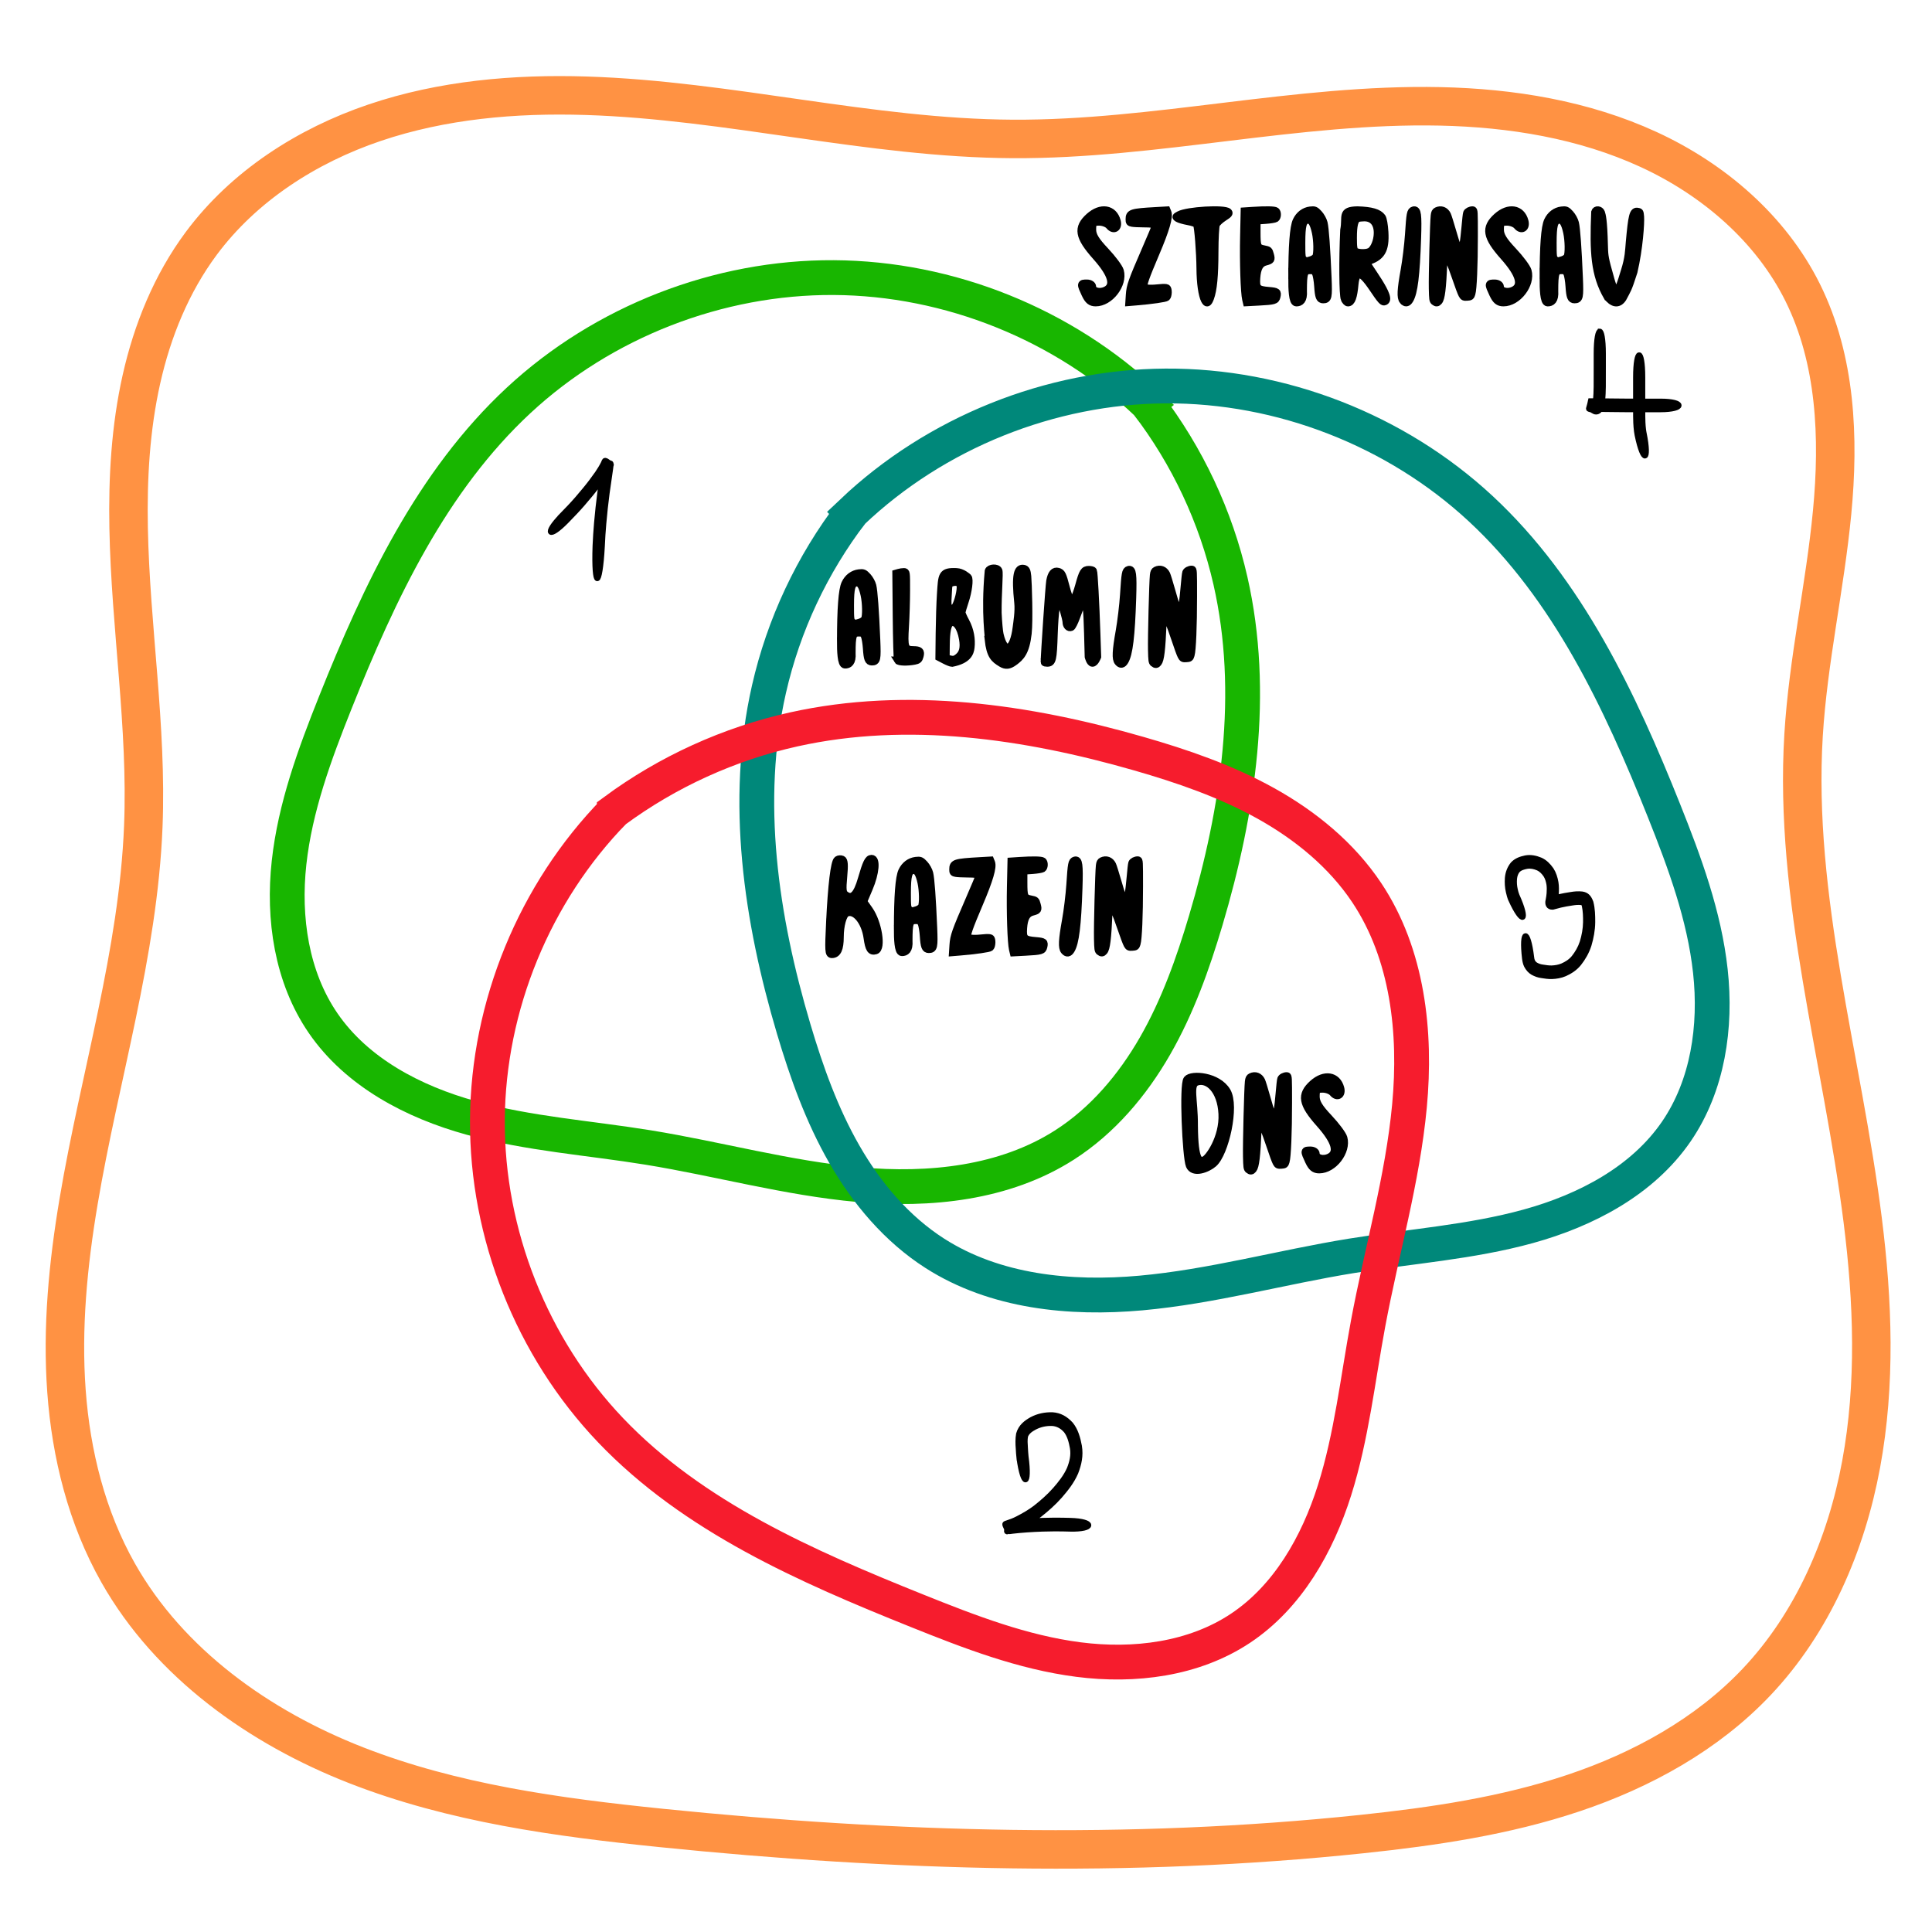
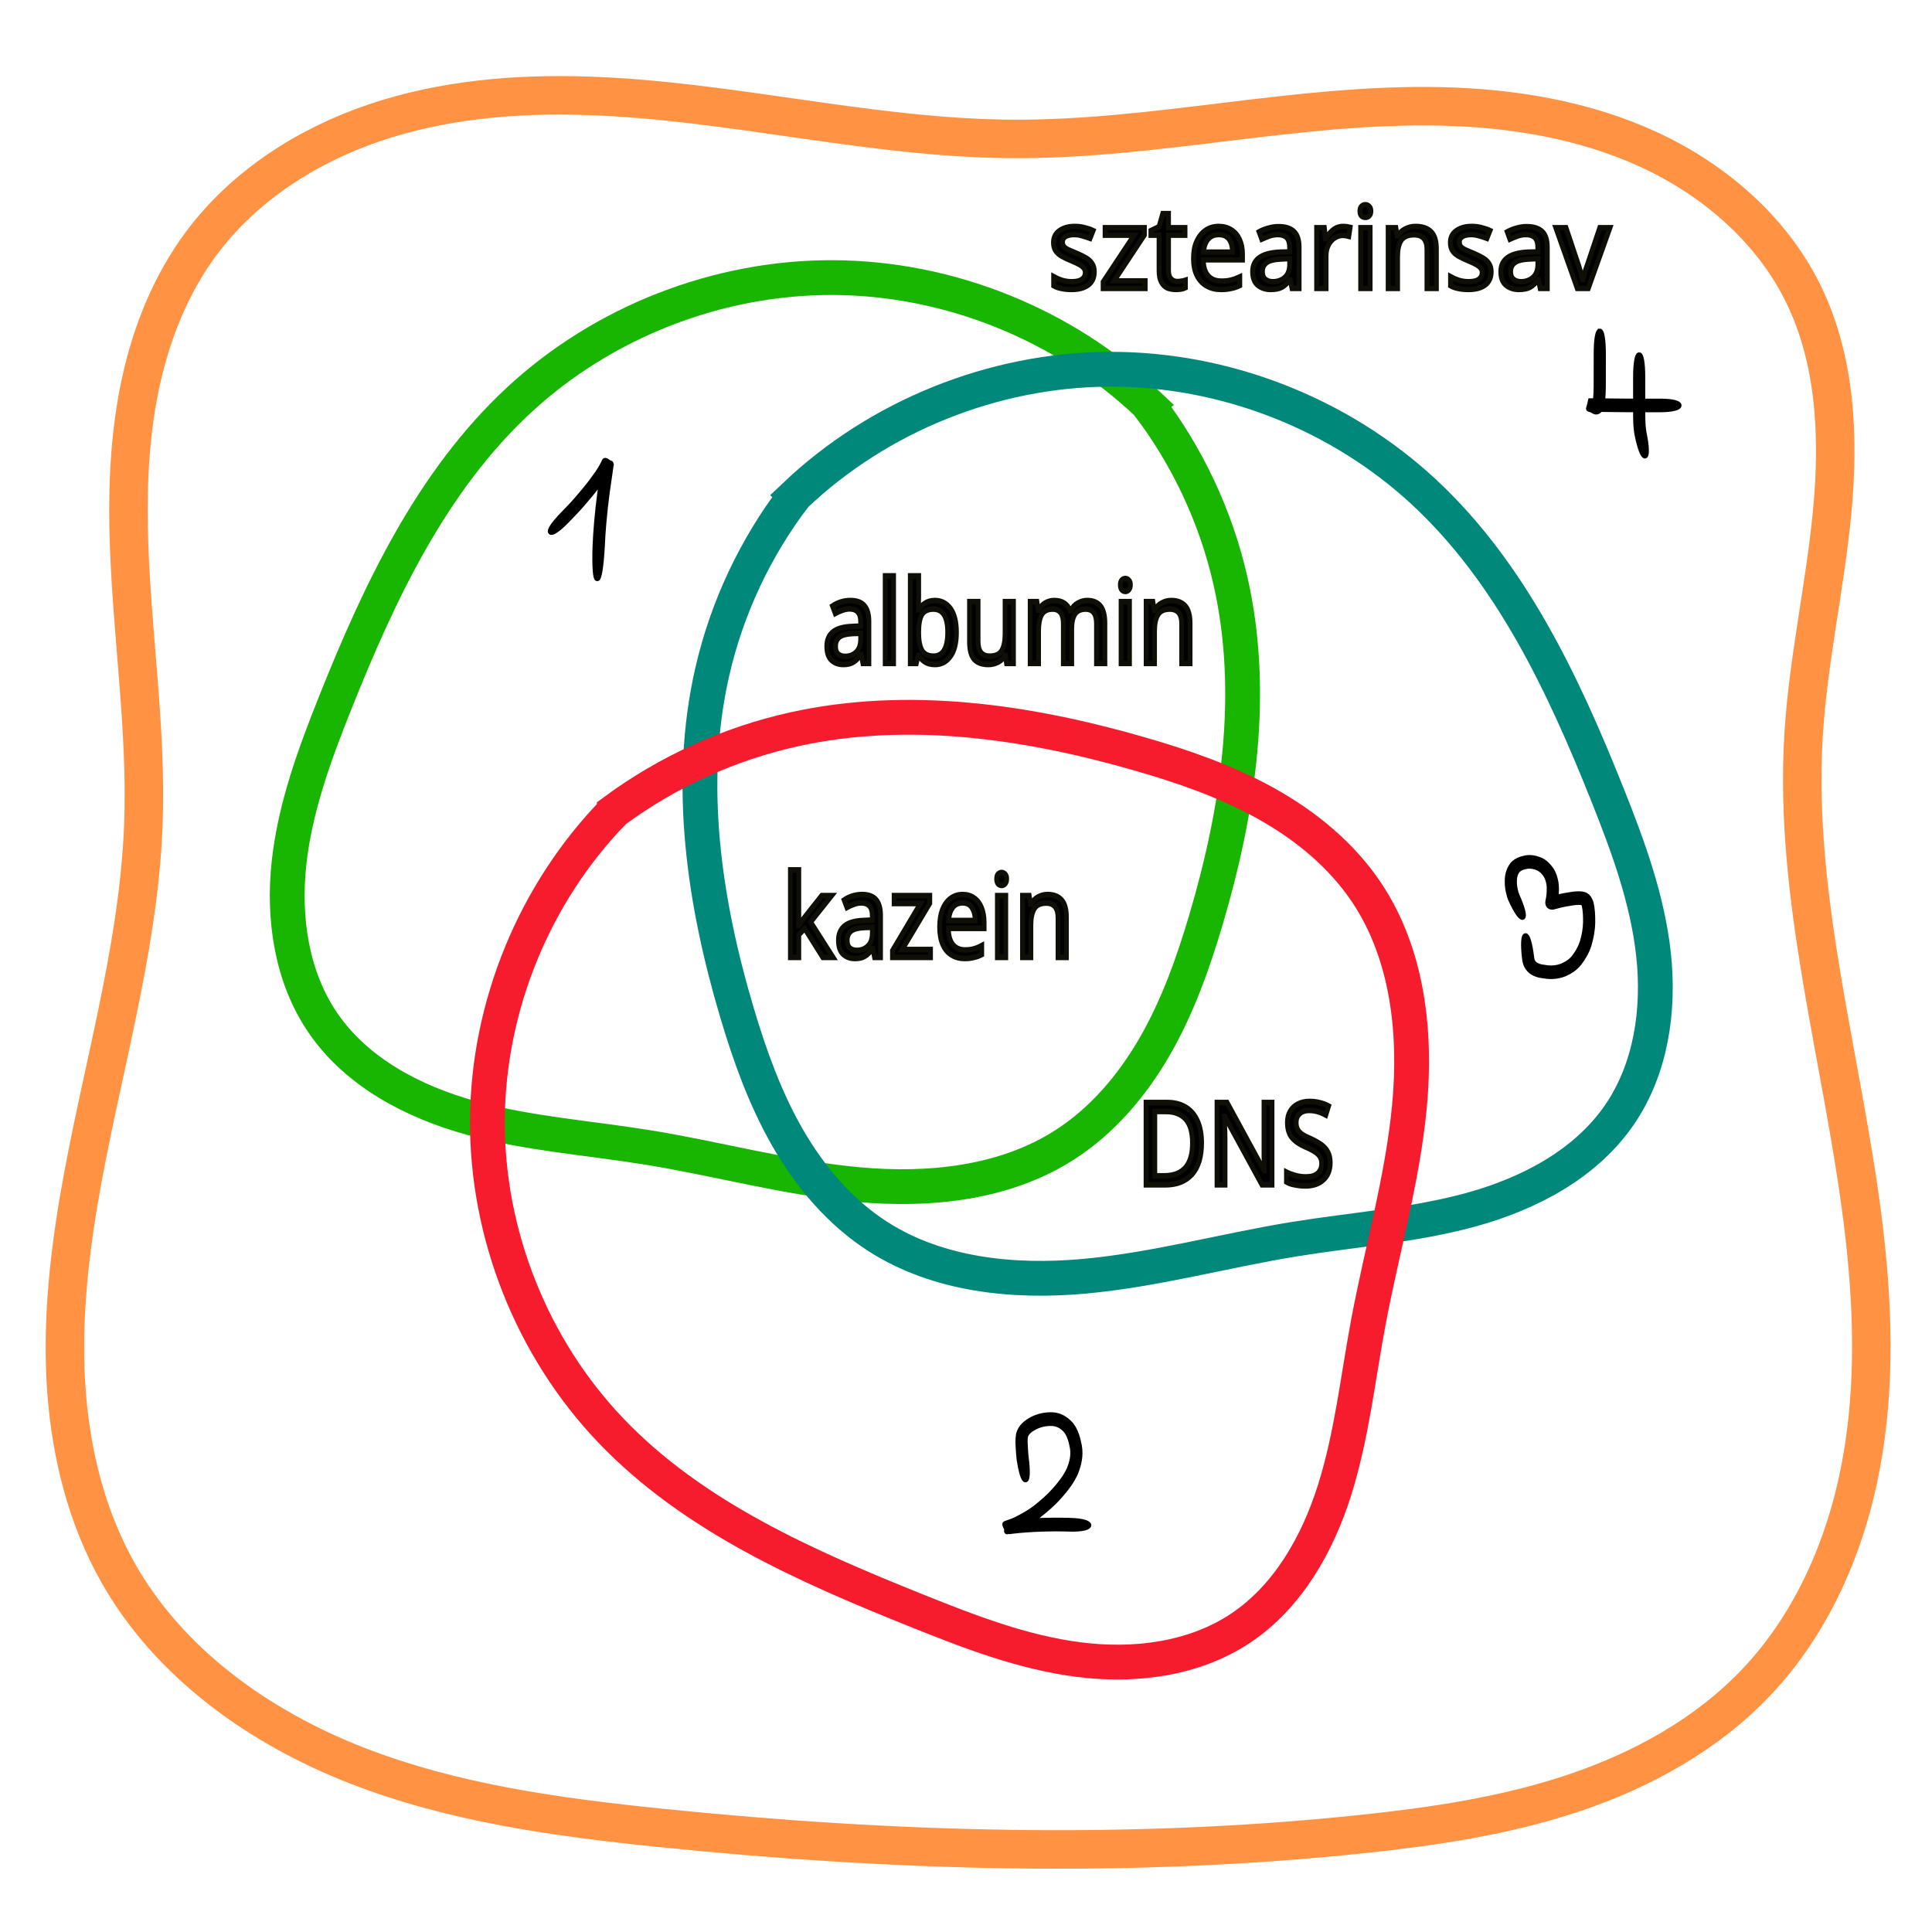
<svg xmlns="http://www.w3.org/2000/svg" width="150.588mm" height="150.588mm" viewBox="0 0 150.588 150.588" version="1.1" id="svg33920">
  <defs id="defs33914">
    </defs>
  <g id="layer1" transform="translate(83.60948,-46.32505)">
    <path style="fill:none;stroke:#18b600;stroke-width:2.712;stroke-linecap:butt;stroke-linejoin:miter;stroke-miterlimit:4;stroke-dasharray:none;stroke-opacity:1" d="M 5.827,77.8 C -0.695,71.606 -9.622,68.013 -18.617,67.962 c -8.994,-0.052 -17.962,3.439 -24.555,9.557 -6.789,6.301 -10.861,14.951 -14.297,23.553 -1.614,4.041 -3.137,8.175 -3.611,12.5 -0.474,4.325 0.192,8.912 2.654,12.5 2.638,3.845 7.043,6.148 11.538,7.388 4.495,1.239 9.184,1.557 13.786,2.304 5.482,0.89 10.87,2.394 16.401,2.895 5.531,0.501 11.385,-0.096 16.063,-3.089 2.968,-1.899 5.308,-4.671 7.061,-7.727 1.753,-3.056 2.947,-6.4 3.95,-9.777 2.547,-8.576 3.908,-17.75 1.923,-26.473 -1.135,-4.99 -3.358,-9.729 -6.47,-13.792 z" id="path14985" />
-     <path style="fill:none;stroke:#00887a;stroke-width:2.712;stroke-linecap:butt;stroke-linejoin:miter;stroke-miterlimit:4;stroke-dasharray:none;stroke-opacity:1" d="m -17.203,86.248 c 6.522,-6.194 15.449,-9.787 24.444,-9.838 8.994,-0.052 17.962,3.439 24.555,9.557 6.789,6.301 10.861,14.951 14.297,23.553 1.614,4.041 3.137,8.175 3.611,12.5 0.474,4.325 -0.192,8.912 -2.654,12.5 -2.638,3.845 -7.043,6.148 -11.538,7.388 -4.495,1.239 -9.184,1.557 -13.786,2.304 -5.482,0.89 -10.87,2.394 -16.401,2.895 -5.531,0.501 -11.385,-0.096 -16.063,-3.089 -2.968,-1.899 -5.308,-4.671 -7.061,-7.727 -1.753,-3.056 -2.947,-6.4 -3.95,-9.777 -2.547,-8.576 -3.908,-17.75 -1.923,-26.473 1.135,-4.99 3.358,-9.729 6.47,-13.792 z" id="path14985-9" />
+     <path style="fill:none;stroke:#00887a;stroke-width:2.712;stroke-linecap:butt;stroke-linejoin:miter;stroke-miterlimit:4;stroke-dasharray:none;stroke-opacity:1" d="m -21.634,84.944 c 6.522,-6.194 15.449,-9.787 24.444,-9.838 8.994,-0.052 17.962,3.439 24.555,9.557 6.789,6.301 10.861,14.951 14.297,23.553 1.614,4.041 3.137,8.175 3.611,12.5 0.474,4.325 -0.192,8.912 -2.654,12.5 -2.638,3.845 -7.043,6.148 -11.538,7.388 -4.495,1.239 -9.184,1.557 -13.786,2.304 -5.482,0.89 -10.87,2.394 -16.401,2.895 -5.531,0.501 -11.385,-0.096 -16.063,-3.089 -2.968,-1.899 -5.308,-4.671 -7.061,-7.727 -1.753,-3.056 -2.947,-6.4 -3.95,-9.777 -2.547,-8.576 -3.908,-17.75 -1.923,-26.473 1.135,-4.99 3.358,-9.729 6.47,-13.792 z" id="path14985-9" />
    <path style="fill:none;stroke:#f61c2d;stroke-width:2.712;stroke-linecap:butt;stroke-linejoin:miter;stroke-miterlimit:4;stroke-dasharray:none;stroke-opacity:1" d="m -35.731,109.547 c -6.213,6.361 -9.836,15.181 -9.889,24.072 -0.052,8.891 3.466,17.754 9.604,24.187 6.437,6.747 15.26,10.607 23.914,14.081 4.068,1.633 8.206,3.233 12.554,3.792 4.348,0.559 8.988,-0.015 12.636,-2.446 3.681,-2.453 5.993,-6.541 7.324,-10.76 1.331,-4.218 1.806,-8.65 2.617,-12.999 1.055,-5.659 2.687,-11.225 3.223,-16.956 0.535,-5.732 -0.135,-11.813 -3.327,-16.605 -1.965,-2.951 -4.791,-5.259 -7.89,-6.98 -3.099,-1.722 -6.476,-2.885 -9.883,-3.865 -8.723,-2.508 -18.017,-3.859 -26.879,-1.894 -5.043,1.118 -9.847,3.304 -14.004,6.372 z" id="path14985-0" />
    <path d="m -4.182,159.969 c -0.027,-0.242 -0.041,-0.486 -0.055,-0.73 -0.032,-0.384 -0.04,-0.761 0.025,-1.139 0.167,-0.589 0.59,-0.892 1.028,-1.141 0.512,-0.268 1.055,-0.371 1.609,-0.356 0.568,0.04 1.008,0.285 1.429,0.74 0.378,0.468 0.549,1.074 0.665,1.7 0.121,0.747 -0.023,1.391 -0.283,2.064 -0.305,0.703 -0.762,1.271 -1.23,1.813 -0.493,0.56 -1.041,1.039 -1.606,1.485 -0.468,0.358 -0.968,0.646 -1.477,0.907 -0.295,0.153 -0.601,0.273 -0.911,0.37 -0.227,0.071 -0.172,0.111 -0.101,-0.637 8e-5,0 0.231,-0.028 0.35,-0.042 0.377,-0.045 0.754,-0.076 1.132,-0.104 0.414,-0.03 0.828,-0.049 1.242,-0.064 0.324,-0.011 0.649,-0.016 0.974,-0.018 0.22,0 0.44,0.003 0.659,0.006 0.146,0.003 0.292,0.006 0.438,0.01 0.065,0.003 0.033,0 0.095,0.003 1.939,0.05 1.927,0.719 -0.012,0.669 v 0 c -0.062,-0.003 -0.03,0 -0.095,-0.003 -0.145,-0.004 -0.289,-0.007 -0.434,-0.01 -0.216,-0.004 -0.433,-0.007 -0.649,-0.006 -0.32,0.003 -0.64,0.007 -0.96,0.018 -0.408,0.015 -0.817,0.034 -1.225,0.063 -0.371,0.027 -0.742,0.058 -1.112,0.102 -0.101,0.012 -0.353,0.05 -0.356,0.042 -0.281,-0.63 -0.337,-0.597 -0.082,-0.678 0.284,-0.089 0.564,-0.198 0.835,-0.339 0.479,-0.246 0.95,-0.516 1.392,-0.852 0.536,-0.423 1.058,-0.877 1.526,-1.408 0.42,-0.485 0.833,-0.991 1.112,-1.616 0.206,-0.518 0.339,-1.051 0.243,-1.631 -0.088,-0.49 -0.21,-0.973 -0.497,-1.349 -0.303,-0.344 -0.658,-0.539 -1.076,-0.567 -0.47,-0.018 -0.929,0.072 -1.365,0.295 -0.278,0.154 -0.582,0.327 -0.722,0.68 -0.064,0.311 -0.031,0.627 -0.013,0.944 0.013,0.223 0.026,0.447 0.049,0.669 0.319,2.334 -0.222,2.444 -0.541,0.11 z" id="path3680" style="opacity:1;fill:#000000;fill-opacity:1;stroke:#000000;stroke-width:0.4;stroke-linecap:square;stroke-miterlimit:4;stroke-dasharray:none;stroke-dashoffset:0;stroke-opacity:1;paint-order:markers fill stroke" />
    <path d="m -39.847,86.525 c 0.22,-0.224 0.436,-0.451 0.653,-0.679 0.407,-0.428 0.79,-0.879 1.166,-1.335 0.347,-0.417 0.674,-0.85 0.984,-1.296 0.17,-0.25 0.329,-0.508 0.465,-0.78 0.126,-0.275 0.049,-0.345 0.598,0.062 0.043,0.032 -0.009,0.108 -0.015,0.162 -0.008,0.068 -0.017,0.136 -0.025,0.204 -0.09,0.637 -0.188,1.273 -0.274,1.91 -0.106,0.784 -0.186,1.571 -0.257,2.359 -0.052,0.586 -0.089,1.173 -0.114,1.761 -0.184,3.394 -0.676,3.368 -0.556,-0.025 v 0 c 0.026,-0.597 0.064,-1.193 0.116,-1.787 0.071,-0.797 0.153,-1.592 0.26,-2.385 0.086,-0.636 0.184,-1.269 0.274,-1.904 0.008,-0.062 0.016,-0.125 0.024,-0.187 0.005,-0.044 -0.03,-0.125 0.013,-0.133 0.682,-0.135 0.58,-0.06 0.454,0.226 -0.148,0.296 -0.32,0.579 -0.507,0.851 -0.319,0.459 -0.655,0.905 -1.012,1.333 -0.385,0.466 -0.776,0.927 -1.192,1.364 -0.218,0.23 -0.436,0.459 -0.658,0.685 -1.392,1.427 -1.785,1.024 -0.394,-0.404 z" id="path3690" style="opacity:1;fill:#000000;fill-opacity:1;stroke:#000000;stroke-width:0.4;stroke-linecap:square;stroke-miterlimit:4;stroke-dasharray:none;stroke-dashoffset:0;stroke-opacity:1;paint-order:markers fill stroke" />
    <path id="path3684-3" d="m 41.083,72.143 c -0.137,0 -0.274,0.583 -0.274,1.75 v 0.992 c -0.001,0.527 0.003,1.054 -0.003,1.58 -0.005,0.37 -0.015,0.74 -0.064,1.106 -0.127,0 -0.253,0 -0.38,0 -0.002,0.009 -0.004,0.014 -0.005,0.022 -0.01,0.009 -0.013,0.029 -0.012,0.058 -0.13,0.635 -0.242,0.526 0.046,0.612 0.055,0.018 0.11,0.036 0.156,0.079 0.162,0.111 0.333,0.133 0.491,-0.01 0.026,-0.032 0.049,-0.065 0.07,-0.099 0.014,0 0.028,0 0.042,0 0.365,0.004 0.73,0.008 1.095,0.012 0.308,0.004 0.616,0.006 0.924,0.009 0.237,0 0.475,0.003 0.712,0.003 -5.29e-4,0.343 -5e-5,0.685 0.014,1.027 0.01,0.218 0.028,0.435 0.055,0.651 0.012,0.093 0.025,0.186 0.045,0.277 0.005,0.021 0.002,0.011 0.006,0.029 0.465,2.266 0.997,2.107 0.532,-0.158 -0.005,-0.025 -0.003,-0.012 -0.008,-0.039 -0.014,-0.068 -0.024,-0.137 -0.033,-0.207 -0.025,-0.194 -0.04,-0.39 -0.049,-0.586 -0.014,-0.331 -0.015,-0.662 -0.014,-0.994 0.081,0 0.162,0 0.242,0 0.195,0 0.391,0 0.586,0 0.144,0 0.289,0 0.433,0 0.077,6e-5 0.039,0 0.114,0 1.939,-0.003 1.939,-0.662 -2.51e-4,-0.66 -0.075,-3e-5 -0.037,0 -0.114,0 -0.144,0 -0.289,0 -0.433,0 -0.195,0 -0.391,0 -0.586,0 -0.081,-3e-5 -0.161,0 -0.242,0 v -0.962 -0.898 c 0,-2.334 -0.548,-2.334 -0.548,0 v 0.898 0.962 c -0.236,0 -0.472,0 -0.709,-0.003 -0.307,-0.003 -0.615,-0.005 -0.922,-0.009 -0.318,-0.004 -0.637,-0.007 -0.955,-0.01 0.042,-0.365 0.057,-0.734 0.06,-1.103 0.006,-0.53 0.002,-1.059 0.003,-1.589 v -0.992 c 0,-1.167 -0.137,-1.75 -0.274,-1.75 z" style="opacity:1;fill:#000000;fill-opacity:1;stroke:#000000;stroke-width:0.4;stroke-linecap:square;stroke-miterlimit:4;stroke-dasharray:none;stroke-dashoffset:0;stroke-opacity:1;paint-order:markers fill stroke;enable-background:new" />
    <path d="m 34.146,116.437 c -0.083,-0.188 -0.135,-0.392 -0.181,-0.596 -0.085,-0.353 -0.102,-0.712 -0.079,-1.076 0.035,-0.422 0.18,-0.776 0.42,-1.08 0.282,-0.302 0.641,-0.413 1.003,-0.489 0.395,-0.071 0.78,0.011 1.153,0.165 0.341,0.153 0.613,0.426 0.844,0.758 0.19,0.294 0.295,0.638 0.359,0.998 0.046,0.297 0.041,0.599 0.021,0.899 -0.015,0.205 -0.047,0.408 -0.086,0.608 -0.012,0.037 -0.015,0.077 -0.025,0.115 -0.004,0.012 0.009,-0.024 0.007,-0.036 -0.007,-0.057 -0.001,-0.123 -0.031,-0.17 -0.09,-0.146 -0.118,-0.142 -0.212,-0.158 0.189,-0.057 0.379,-0.106 0.57,-0.152 0.312,-0.073 0.627,-0.127 0.943,-0.174 0.282,-0.049 0.566,-0.068 0.85,-0.037 0.365,0.054 0.543,0.258 0.688,0.654 0.129,0.5 0.141,1.028 0.139,1.547 -0.008,0.608 -0.12,1.198 -0.289,1.768 -0.174,0.546 -0.45,1.02 -0.782,1.442 -0.307,0.379 -0.691,0.62 -1.098,0.804 -0.327,0.14 -0.669,0.196 -1.013,0.21 -0.268,0.005 -0.534,-0.033 -0.799,-0.077 -0.239,-0.03 -0.466,-0.112 -0.684,-0.232 -0.21,-0.121 -0.368,-0.307 -0.492,-0.539 -0.082,-0.169 -0.121,-0.355 -0.146,-0.546 -0.277,-2.31 0.266,-2.404 0.543,-0.094 v 0 c 0.011,0.101 0.029,0.2 0.068,0.291 0.062,0.128 0.147,0.224 0.258,0.29 0.167,0.096 0.343,0.154 0.528,0.177 0.234,0.039 0.469,0.074 0.705,0.071 0.285,-0.01 0.569,-0.056 0.84,-0.169 0.33,-0.147 0.642,-0.336 0.892,-0.641 0.281,-0.353 0.513,-0.752 0.663,-1.21 0.15,-0.499 0.248,-1.017 0.257,-1.549 0.003,-0.432 -0.006,-0.871 -0.097,-1.291 -0.045,-0.157 -0.082,-0.231 -0.233,-0.248 -0.245,-0.029 -0.488,-0.005 -0.731,0.035 -0.302,0.045 -0.604,0.096 -0.903,0.166 -0.202,0.049 -0.403,0.104 -0.603,0.159 -0.323,0.013 -0.434,-0.222 -0.348,-0.555 0.033,-0.169 0.06,-0.34 0.073,-0.513 0.017,-0.236 0.023,-0.474 -0.011,-0.709 -0.043,-0.256 -0.114,-0.502 -0.246,-0.714 -0.163,-0.242 -0.357,-0.44 -0.601,-0.554 -0.284,-0.122 -0.577,-0.187 -0.879,-0.138 -0.248,0.05 -0.502,0.111 -0.705,0.302 -0.159,0.182 -0.238,0.411 -0.264,0.673 -0.022,0.288 -0.006,0.57 0.061,0.849 0.034,0.155 0.073,0.309 0.133,0.452 0.929,2.049 0.447,2.365 -0.481,0.316 z" id="path3682" style="opacity:1;fill:#000000;fill-opacity:1;stroke:#000000;stroke-width:0.4;stroke-linecap:square;stroke-miterlimit:4;stroke-dasharray:none;stroke-dashoffset:0;stroke-opacity:1;paint-order:markers fill stroke" />
    <path style="fill:none;stroke:#ff9243;stroke-width:3;stroke-linecap:butt;stroke-linejoin:miter;stroke-miterlimit:4;stroke-dasharray:none;stroke-opacity:1" d="M 56.906,69.14 C 54.431,64.147 49.954,60.311 44.893,57.979 39.832,55.648 34.21,54.734 28.639,54.615 17.497,54.378 6.473,57.215 -4.671,57.155 -15.817,57.094 -26.776,54.139 -37.917,53.788 c -5.571,-0.176 -11.218,0.316 -16.497,2.103 -5.279,1.787 -10.187,4.937 -13.511,9.41 -2.316,3.117 -3.812,6.795 -4.661,10.585 -0.85,3.79 -1.071,7.697 -0.998,11.58 0.146,7.766 1.454,15.501 1.144,23.262 -0.395,9.895 -3.399,19.477 -5.043,29.242 -0.822,4.883 -1.306,9.85 -0.945,14.788 0.361,4.938 1.592,9.862 4.03,14.171 3.995,7.058 11.006,12.04 18.56,14.991 7.555,2.951 15.69,4.057 23.758,4.881 18.145,1.852 36.479,2.389 54.618,0.48 5.584,-0.588 11.18,-1.414 16.504,-3.198 5.324,-1.783 10.398,-4.572 14.258,-8.65 4.375,-4.622 6.999,-10.714 8.155,-16.972 1.157,-6.258 0.918,-12.701 0.124,-19.016 -1.589,-12.629 -5.384,-25.115 -4.611,-37.82 0.355,-5.825 1.668,-11.551 2.225,-17.36 0.558,-5.809 0.304,-11.898 -2.288,-17.126 z" id="path14985-6" />
-     <path style="opacity:1;fill:#000000;fill-opacity:1;fill-rule:nonzero;stroke:#000000;stroke-width:0.6;stroke-linecap:square;stroke-miterlimit:4;stroke-dasharray:none;stroke-dashoffset:0;stroke-opacity:1;paint-order:markers fill stroke" d="m -13.628,97.795 c -0.038,-0.063 -0.082,-1.613 -0.099,-3.444 l -0.03,-3.329 0.2,-0.058 c 0.11,-0.032 0.286,-0.059 0.392,-0.059 0.191,-0.001 0.192,0.006 0.19,1.451 -7.5e-4,0.799 -0.039,2.047 -0.085,2.773 -0.105,1.668 -0.041,1.854 0.639,1.86 0.497,0.004 0.6,0.102 0.501,0.475 -0.07,0.263 -0.13,0.316 -0.419,0.371 -0.555,0.107 -1.216,0.086 -1.291,-0.04 z" id="path3069" />
-     <path style="opacity:1;fill:#000000;fill-opacity:1;fill-rule:nonzero;stroke:#000000;stroke-width:0.6;stroke-linecap:square;stroke-miterlimit:4;stroke-dasharray:none;stroke-dashoffset:0;stroke-opacity:1;paint-order:markers fill stroke" d="m -9.974,97.776 -0.426,-0.222 0.02,-1.858 c 0.011,-1.022 0.055,-2.402 0.099,-3.066 0.098,-1.491 0.06,-1.775 1.224,-1.725 0.457,0.02 0.86,0.39 0.894,0.423 0.14,0.134 0.018,1.1 -0.231,1.839 -0.143,0.423 -0.26,0.83 -0.26,0.905 0,0.074 0.133,0.38 0.296,0.679 0.38,0.697 0.48,1.428 0.411,2.035 -0.048,0.424 -0.227,0.97 -1.458,1.214 -0.079,-0.001 -0.336,-0.102 -0.57,-0.224 z m 1.056,-0.225 c 0.368,-0.294 0.478,-0.736 0.356,-1.436 -0.163,-0.935 -0.561,-1.455 -0.962,-1.255 -0.233,0.116 -0.348,0.682 -0.357,1.763 l -0.008,1.006 0.213,0.057 c 0.372,0.099 0.492,0.078 0.758,-0.135 z m -0.3,-3.857 c 0.188,-0.13 0.478,-1.101 0.478,-1.599 0,-0.436 -0.372,-0.451 -0.665,-0.363 -0.316,0.095 -0.268,0.135 -0.322,0.987 -0.044,0.692 -0.031,0.829 0.091,0.945 0.171,0.163 0.223,0.166 0.419,0.031 z" id="path3073" />
-     <path style="opacity:1;fill:#000000;fill-opacity:1;fill-rule:nonzero;stroke:#000000;stroke-width:0.62;stroke-linecap:square;stroke-miterlimit:4;stroke-dasharray:none;stroke-dashoffset:0;stroke-opacity:1;paint-order:markers fill stroke" d="m 3.552,97.915 c -0.194,-0.23 -0.165,-0.848 0.112,-2.411 0.134,-0.757 0.285,-2.028 0.336,-2.825 0.109,-1.705 0.138,-1.863 0.355,-1.93 0.291,-0.091 0.346,0.33 0.286,2.18 -0.097,2.986 -0.263,4.363 -0.593,4.919 -0.157,0.264 -0.313,0.285 -0.495,0.068 z" id="path3075" />
-     <path style="opacity:1;fill:#000000;fill-opacity:1;fill-rule:nonzero;stroke:#000000;stroke-width:0.606;stroke-linecap:square;stroke-miterlimit:4;stroke-dasharray:none;stroke-dashoffset:0;stroke-opacity:1;paint-order:markers fill stroke" d="m -2.192,97.939 c 0,-0.573 0.369,-5.972 0.431,-6.318 0.106,-0.585 0.308,-0.822 0.625,-0.734 0.278,0.077 0.341,0.205 0.611,1.24 0.118,0.454 0.273,0.888 0.344,0.966 0.114,0.126 0.146,0.117 0.29,-0.076 0.089,-0.12 0.262,-0.586 0.385,-1.036 0.295,-1.08 0.394,-1.242 0.76,-1.242 0.16,0 0.312,0.038 0.338,0.085 0.056,0.101 0.185,2.473 0.267,4.929 l 0.059,1.765 c 0,0 -0.185,0.485 -0.382,0.473 -0.18,-0.011 -0.297,-0.473 -0.297,-0.473 l -0.05,-1.86 c -0.052,-1.928 -0.117,-2.424 -0.318,-2.424 -0.137,0 -0.236,0.198 -0.597,1.192 -0.144,0.397 -0.322,0.747 -0.395,0.778 -0.189,0.08 -0.367,-0.115 -0.369,-0.405 -0.002,-0.234 -0.362,-1.482 -0.46,-1.589 -0.102,-0.113 -0.296,0.201 -0.38,0.617 -0.049,0.243 -0.111,1.099 -0.138,1.902 -0.066,2.027 -0.12,2.26 -0.522,2.26 -0.111,0 -0.203,-0.023 -0.203,-0.05 z" id="path3077" />
-     <path style="opacity:1;fill:#000000;fill-opacity:1;fill-rule:nonzero;stroke:#000000;stroke-width:0.6;stroke-linecap:square;stroke-miterlimit:4;stroke-dasharray:none;stroke-dashoffset:0;stroke-opacity:1;paint-order:markers fill stroke" d="m 6.305,98.006 c -0.102,-0.081 -0.116,-0.188 -0.135,-1.034 -0.022,-0.978 0.088,-5.301 0.147,-5.82 0.027,-0.232 0.065,-0.31 0.177,-0.366 0.323,-0.159 0.646,-0.039 0.81,0.303 0.046,0.096 0.22,0.66 0.387,1.253 0.322,1.146 0.511,1.682 0.593,1.682 0.074,0 0.205,-0.308 0.282,-0.668 0.038,-0.175 0.105,-0.762 0.149,-1.304 0.044,-0.542 0.1,-1.039 0.124,-1.102 0.046,-0.124 0.254,-0.234 0.442,-0.234 0.11,0 0.114,0.065 0.113,2.084 -10e-4,2.332 -0.079,4.209 -0.19,4.576 -0.07,0.231 -0.087,0.245 -0.346,0.263 -0.253,0.018 -0.281,0.004 -0.39,-0.191 -0.065,-0.115 -0.282,-0.711 -0.483,-1.323 -0.365,-1.111 -0.778,-2.1 -0.876,-2.1 -0.029,0 -0.069,0.394 -0.09,0.875 -0.091,2.097 -0.182,2.857 -0.371,3.086 -0.111,0.135 -0.191,0.14 -0.342,0.021 z" id="path18144" />
-     <path style="opacity:1;fill:#000000;fill-opacity:1;fill-rule:nonzero;stroke:#000000;stroke-width:0.6;stroke-linecap:square;stroke-miterlimit:4;stroke-dasharray:none;stroke-dashoffset:0;stroke-opacity:1;paint-order:markers fill stroke" d="M -5.57,98.014 C -6.105,97.689 -6.424,97.435 -6.562,96.167 c 0.081,-0.006 -0.309,-1.897 0.006,-5.342 0.079,-0.24 0.67,-0.282 0.776,-0.028 0.084,0.213 -0.073,1.759 -0.058,3.299 0.034,0.74 0.098,1.447 0.154,1.687 0.37,1.587 1.08,1.284 1.307,-0.558 0.046,-0.375 0.195,-1.243 0.123,-1.921 -0.232,-2.186 -0.04,-2.754 0.444,-2.651 0.167,0.036 0.242,0.15 0.282,0.592 0.047,0.525 0.146,3.438 0.031,4.461 -0.162,1.448 -0.567,1.846 -1.081,2.216 -0.387,0.279 -0.645,0.303 -0.992,0.092 z" id="path3111" />
-     <path style="opacity:1;fill:#000000;fill-opacity:1;fill-rule:nonzero;stroke:#000000;stroke-width:0.612;stroke-linecap:square;stroke-miterlimit:4;stroke-dasharray:none;stroke-dashoffset:0;stroke-opacity:1;paint-order:markers fill stroke" d="m 0.996,69.258 c -0.382,-0.819 -0.379,-0.839 0.114,-0.839 0.227,0 0.413,0.116 0.413,0.258 0,0.36 0.571,0.518 1.047,0.29 0.758,-0.364 0.511,-1.251 -0.738,-2.655 -1.37,-1.539 -1.488,-2.23 -0.531,-3.089 0.891,-0.799 1.877,-0.643 2.137,0.338 0.139,0.524 -0.244,0.759 -0.576,0.352 -0.137,-0.168 -0.495,-0.306 -0.794,-0.306 -0.478,0 -0.545,0.074 -0.545,0.609 0,0.461 0.248,0.872 1.015,1.686 0.558,0.592 1.073,1.284 1.144,1.537 0.294,1.049 -0.789,2.459 -1.888,2.459 -0.374,0 -0.573,-0.161 -0.798,-0.642 z" id="path18205" />
-     <path style="opacity:1;fill:#000000;fill-opacity:1;fill-rule:nonzero;stroke:#000000;stroke-width:0.602;stroke-linecap:square;stroke-miterlimit:4;stroke-dasharray:none;stroke-dashoffset:0;stroke-opacity:1;paint-order:markers fill stroke" d="m 17.106,68.064 c 9.2e-4,-2.572 0.111,-4.037 0.339,-4.525 0.217,-0.464 0.604,-0.758 1.07,-0.816 0.338,-0.042 0.401,-0.016 0.665,0.273 0.164,0.179 0.335,0.49 0.388,0.707 0.102,0.413 0.214,1.956 0.31,4.266 0.064,1.528 0.028,1.697 -0.355,1.697 -0.269,0 -0.344,-0.196 -0.4,-1.04 -0.026,-0.393 -0.099,-0.832 -0.162,-0.975 -0.097,-0.221 -0.166,-0.261 -0.451,-0.261 -0.481,0 -0.552,0.204 -0.553,1.602 0.052,0.759 -0.234,0.919 -0.531,0.913 -0.297,-0.006 -0.321,-1.112 -0.321,-1.842 z m 1.466,-1.467 c 0.175,-0.053 0.357,-0.175 0.404,-0.272 0.121,-0.247 0.105,-1.25 -0.031,-1.879 -0.158,-0.732 -0.344,-1.021 -0.632,-0.984 -0.38,0.048 -0.479,0.415 -0.482,1.777 -0.002,1.074 0.014,1.204 0.163,1.323 0.197,0.157 0.178,0.156 0.579,0.034 z" id="path3071-3" />
-     <path style="opacity:1;fill:#000000;fill-opacity:1;fill-rule:nonzero;stroke:#000000;stroke-width:0.579;stroke-linecap:square;stroke-miterlimit:4;stroke-dasharray:none;stroke-dashoffset:0;stroke-opacity:1;paint-order:markers fill stroke" d="m 41.664,69.453 c -0.995,-1.731 -1.088,-3.45 -0.959,-6.605 0.063,-0.225 0.41,-0.193 0.493,0.045 0.067,0.199 0.182,0.567 0.23,2.516 0.026,0.691 -0.006,0.871 0.337,2.073 0.534,2.005 0.642,2.005 1.249,-0.025 0.336,-1.059 0.327,-1.601 0.385,-2.235 0.188,-2.057 0.268,-2.503 0.651,-2.407 0.132,0.033 0.167,-0.016 0.199,0.398 0.037,0.491 -0.089,2.462 -0.515,4.296 -0.476,1.481 -0.484,1.357 -0.854,2.071 -0.368,0.557 -0.836,0.365 -1.215,-0.127 z" id="path3111-5" />
-     <path style="opacity:1;fill:#000000;fill-opacity:1;fill-rule:nonzero;stroke:#000000;stroke-width:0.6;stroke-linecap:square;stroke-miterlimit:4;stroke-dasharray:none;stroke-dashoffset:0;stroke-opacity:1;paint-order:markers fill stroke" d="m -18.07,96.304 c 9.22e-4,-2.553 0.111,-4.008 0.339,-4.493 0.217,-0.46 0.604,-0.753 1.071,-0.81 0.338,-0.041 0.401,-0.015 0.666,0.271 0.164,0.177 0.335,0.487 0.388,0.702 0.102,0.41 0.214,1.942 0.31,4.235 0.064,1.517 0.028,1.685 -0.356,1.685 -0.269,0 -0.344,-0.195 -0.4,-1.032 -0.026,-0.39 -0.099,-0.826 -0.162,-0.968 -0.097,-0.219 -0.166,-0.259 -0.452,-0.259 -0.482,0 -0.552,0.203 -0.554,1.591 0.052,0.754 -0.234,0.912 -0.531,0.906 -0.297,-0.006 -0.321,-1.104 -0.321,-1.828 z m 1.467,-1.457 c 0.175,-0.053 0.357,-0.174 0.405,-0.27 0.121,-0.245 0.105,-1.241 -0.031,-1.866 -0.158,-0.726 -0.344,-1.013 -0.633,-0.977 -0.38,0.048 -0.48,0.412 -0.483,1.765 -0.002,1.066 0.014,1.196 0.163,1.314 0.197,0.156 0.178,0.155 0.579,0.034 z" id="path3071-3-6" />
-     <path style="opacity:1;fill:#000000;fill-opacity:1;fill-rule:nonzero;stroke:#000000;stroke-width:0.579;stroke-linecap:square;stroke-miterlimit:4;stroke-dasharray:none;stroke-dashoffset:0;stroke-opacity:1;paint-order:markers fill stroke" d="m 4.431,69.314 c 0.045,-0.698 0.176,-1.069 1.235,-3.508 0.438,-1.008 0.796,-1.862 0.796,-1.899 0,-0.105 -0.281,-0.149 -0.96,-0.15 -0.347,-5.23e-4 -0.734,-0.02 -0.86,-0.044 -0.206,-0.039 -0.229,-0.068 -0.229,-0.296 0,-0.502 0.161,-0.554 2.065,-0.662 l 0.858,-0.049 0.068,0.167 c 0.145,0.357 -0.144,1.346 -0.941,3.218 -0.798,1.876 -1,2.457 -0.903,2.6 0.085,0.126 0.538,0.151 1.274,0.069 0.225,-0.025 0.454,-0.019 0.51,0.013 0.127,0.074 0.114,0.604 -0.019,0.728 -0.091,0.085 -1.152,0.238 -2.354,0.339 l -0.577,0.048 z" id="path2132" />
-     <path style="opacity:1;fill:#000000;fill-opacity:1;fill-rule:nonzero;stroke:#000000;stroke-width:0.586;stroke-linecap:square;stroke-miterlimit:4;stroke-dasharray:none;stroke-dashoffset:0;stroke-opacity:1;paint-order:markers fill stroke" d="m 10.29,69.727 c -0.203,-0.386 -0.342,-1.355 -0.349,-2.447 -0.009,-1.29 -0.168,-3.314 -0.273,-3.473 -0.045,-0.067 -0.345,-0.169 -0.682,-0.23 -0.331,-0.06 -0.688,-0.163 -0.792,-0.229 -0.178,-0.112 -0.172,-0.129 0.102,-0.276 0.646,-0.348 3.537,-0.516 3.832,-0.223 0.101,0.1 0.037,0.176 -0.356,0.427 -0.263,0.168 -0.528,0.414 -0.589,0.548 -0.061,0.134 -0.112,1.085 -0.114,2.114 -0.003,1.878 -0.109,2.993 -0.344,3.618 -0.159,0.424 -0.277,0.47 -0.435,0.17 z" id="path2134" />
-     <path style="opacity:1;fill:#000000;fill-opacity:1;fill-rule:nonzero;stroke:#000000;stroke-width:0.594;stroke-linecap:square;stroke-miterlimit:4;stroke-dasharray:none;stroke-dashoffset:0;stroke-opacity:1;paint-order:markers fill stroke" d="m 28.189,69.826 c -0.102,-0.079 -0.117,-0.184 -0.135,-1.01 -0.022,-0.956 0.088,-5.179 0.148,-5.687 0.027,-0.227 0.065,-0.303 0.177,-0.357 0.324,-0.156 0.648,-0.038 0.811,0.296 0.046,0.094 0.22,0.645 0.387,1.224 0.323,1.12 0.512,1.643 0.594,1.643 0.075,0 0.205,-0.301 0.283,-0.653 0.038,-0.171 0.105,-0.744 0.15,-1.274 0.044,-0.53 0.1,-1.015 0.124,-1.077 0.046,-0.121 0.254,-0.228 0.443,-0.228 0.11,0 0.114,0.064 0.113,2.036 -0.001,2.278 -0.079,4.112 -0.19,4.471 -0.07,0.226 -0.088,0.239 -0.347,0.257 -0.254,0.017 -0.281,0.004 -0.391,-0.187 -0.065,-0.113 -0.283,-0.694 -0.484,-1.292 -0.366,-1.085 -0.779,-2.052 -0.878,-2.052 -0.029,0 -0.069,0.385 -0.09,0.855 -0.091,2.049 -0.182,2.791 -0.372,3.015 -0.111,0.132 -0.192,0.137 -0.342,0.021 z" id="path18144-2" />
-     <path style="opacity:1;fill:#000000;fill-opacity:1;fill-rule:nonzero;stroke:#000000;stroke-width:0.615;stroke-linecap:square;stroke-miterlimit:4;stroke-dasharray:none;stroke-dashoffset:0;stroke-opacity:1;paint-order:markers fill stroke" d="m 25.757,69.753 c -0.194,-0.226 -0.166,-0.831 0.112,-2.365 0.135,-0.743 0.286,-1.989 0.338,-2.77 0.109,-1.672 0.139,-1.827 0.357,-1.893 0.292,-0.089 0.347,0.323 0.287,2.138 -0.098,2.928 -0.264,4.279 -0.596,4.824 -0.157,0.259 -0.314,0.28 -0.497,0.066 z" id="path3075-9" />
-     <path style="opacity:1;fill:#000000;fill-opacity:1;fill-rule:nonzero;stroke:#000000;stroke-width:0.612;stroke-linecap:square;stroke-miterlimit:4;stroke-dasharray:none;stroke-dashoffset:0;stroke-opacity:1;paint-order:markers fill stroke" d="m 32.778,69.258 c -0.382,-0.819 -0.379,-0.839 0.114,-0.839 0.227,0 0.413,0.116 0.413,0.258 0,0.36 0.571,0.518 1.047,0.29 0.758,-0.364 0.511,-1.251 -0.738,-2.655 -1.37,-1.539 -1.488,-2.23 -0.531,-3.089 0.891,-0.799 1.877,-0.643 2.137,0.338 0.139,0.524 -0.244,0.759 -0.576,0.352 -0.137,-0.168 -0.495,-0.306 -0.794,-0.306 -0.478,0 -0.545,0.074 -0.545,0.609 0,0.461 0.248,0.872 1.015,1.686 0.558,0.592 1.073,1.284 1.144,1.537 0.294,1.049 -0.789,2.459 -1.888,2.459 -0.374,0 -0.573,-0.161 -0.798,-0.642 z" id="path18205-1" />
-     <path style="opacity:1;fill:#000000;fill-opacity:1;fill-rule:nonzero;stroke:#000000;stroke-width:0.602;stroke-linecap:square;stroke-miterlimit:4;stroke-dasharray:none;stroke-dashoffset:0;stroke-opacity:1;paint-order:markers fill stroke" d="m 36.695,68.064 c 9.2e-4,-2.572 0.111,-4.037 0.339,-4.525 0.217,-0.464 0.604,-0.758 1.07,-0.816 0.338,-0.042 0.401,-0.016 0.665,0.273 0.164,0.179 0.335,0.49 0.388,0.707 0.102,0.413 0.214,1.956 0.31,4.266 0.064,1.528 0.028,1.697 -0.355,1.697 -0.269,0 -0.344,-0.196 -0.4,-1.04 -0.026,-0.393 -0.099,-0.832 -0.162,-0.975 -0.097,-0.221 -0.166,-0.261 -0.451,-0.261 -0.481,0 -0.552,0.204 -0.553,1.602 0.052,0.759 -0.234,0.919 -0.531,0.913 -0.297,-0.006 -0.321,-1.112 -0.321,-1.842 z m 1.466,-1.467 c 0.175,-0.053 0.357,-0.175 0.404,-0.272 0.121,-0.247 0.105,-1.25 -0.031,-1.879 -0.158,-0.732 -0.344,-1.021 -0.632,-0.984 -0.38,0.048 -0.479,0.415 -0.482,1.777 -0.002,1.074 0.014,1.204 0.163,1.323 0.197,0.157 0.178,0.156 0.579,0.034 z" id="path3071-3-2" />
-     <path style="opacity:1;fill:#000000;fill-opacity:1;fill-rule:nonzero;stroke:#000000;stroke-width:0.528;stroke-linecap:square;stroke-miterlimit:4;stroke-dasharray:none;stroke-dashoffset:0;stroke-opacity:1;paint-order:markers fill stroke" d="M 13.474,69.663 C 13.348,69.14 13.269,66.728 13.313,64.757 l 0.044,-1.999 0.684,-0.045 c 1.041,-0.069 1.7,-0.054 1.82,0.04 0.152,0.119 0.136,0.519 -0.025,0.624 -0.074,0.048 -0.432,0.108 -0.796,0.133 l -0.662,0.046 v 0.853 c 0,1.128 0.032,1.207 0.537,1.306 0.39,0.077 0.406,0.09 0.504,0.448 0.114,0.416 0.074,0.478 -0.385,0.597 -0.423,0.109 -0.624,0.474 -0.677,1.229 -0.055,0.788 0.046,0.894 0.93,0.967 0.669,0.056 0.738,0.11 0.643,0.504 -0.076,0.318 -0.202,0.355 -1.426,0.42 l -0.966,0.051 z" id="path2211" />
-     <path style="opacity:1;fill:#000000;fill-opacity:1;fill-rule:nonzero;stroke:#000000;stroke-width:0.586;stroke-linecap:square;stroke-miterlimit:4;stroke-dasharray:none;stroke-dashoffset:0;stroke-opacity:1;paint-order:markers fill stroke" d="m 21.19,69.634 c -0.134,-0.318 -0.156,-3.01 -0.044,-5.38 0.208,-1.054 -0.266,-1.527 1.05,-1.554 1.095,0.035 1.658,0.2 1.917,0.562 0.085,0.119 0.171,0.604 0.203,1.143 0.085,1.432 -0.249,1.982 -1.41,2.321 -0.2,0.058 2.246,3.011 1.354,3.114 -0.424,0.049 -2.042,-3.654 -2.272,-1.397 -0.095,1.048 -0.249,1.471 -0.533,1.471 -0.08,0 -0.199,-0.126 -0.263,-0.279 z m 1.905,-3.667 c 0.302,-0.107 0.583,-0.639 0.65,-1.232 0.101,-0.896 -0.289,-1.454 -1.015,-1.452 -0.199,7.38e-4 -0.426,0.028 -0.505,0.061 -0.257,0.108 -0.364,0.554 -0.364,1.515 0,0.76 0.035,0.968 0.177,1.062 0.199,0.131 0.747,0.155 1.057,0.045 z" id="path2213" />
-     <path style="opacity:1;fill:#000000;fill-opacity:1;fill-rule:nonzero;stroke:#000000;stroke-width:0.6;stroke-linecap:square;stroke-miterlimit:4;stroke-dasharray:none;stroke-dashoffset:0;stroke-opacity:1;paint-order:markers fill stroke" d="m 13.709,137.486 c -0.102,-0.081 -0.116,-0.188 -0.135,-1.034 -0.022,-0.978 0.088,-5.301 0.147,-5.82 0.027,-0.232 0.065,-0.31 0.177,-0.366 0.323,-0.159 0.646,-0.038 0.81,0.303 0.046,0.096 0.22,0.66 0.387,1.253 0.322,1.146 0.511,1.682 0.593,1.682 0.074,0 0.205,-0.308 0.282,-0.668 0.038,-0.175 0.105,-0.762 0.149,-1.304 0.044,-0.542 0.1,-1.039 0.124,-1.102 0.046,-0.124 0.254,-0.234 0.442,-0.234 0.11,0 0.114,0.065 0.113,2.084 -10e-4,2.332 -0.079,4.209 -0.19,4.576 -0.07,0.231 -0.087,0.245 -0.346,0.263 -0.253,0.018 -0.281,0.004 -0.39,-0.191 -0.065,-0.115 -0.282,-0.711 -0.483,-1.323 -0.365,-1.111 -0.778,-2.1 -0.876,-2.1 -0.029,0 -0.069,0.394 -0.09,0.875 -0.091,2.097 -0.182,2.857 -0.371,3.086 -0.111,0.135 -0.191,0.14 -0.342,0.021 z" id="path18144-7" />
-     <path style="opacity:1;fill:#000000;fill-opacity:1;fill-rule:nonzero;stroke:#000000;stroke-width:0.612;stroke-linecap:square;stroke-miterlimit:4;stroke-dasharray:none;stroke-dashoffset:0;stroke-opacity:1;paint-order:markers fill stroke" d="m 18.419,136.836 c -0.382,-0.819 -0.379,-0.839 0.114,-0.839 0.227,0 0.413,0.116 0.413,0.258 0,0.36 0.571,0.518 1.047,0.29 0.758,-0.364 0.511,-1.251 -0.738,-2.655 -1.37,-1.539 -1.488,-2.23 -0.531,-3.089 0.891,-0.799 1.877,-0.643 2.137,0.338 0.139,0.524 -0.244,0.759 -0.576,0.352 -0.137,-0.168 -0.495,-0.306 -0.794,-0.306 -0.478,0 -0.545,0.074 -0.545,0.609 0,0.461 0.248,0.872 1.015,1.686 0.558,0.592 1.073,1.284 1.144,1.537 0.294,1.049 -0.789,2.459 -1.888,2.459 -0.374,0 -0.573,-0.161 -0.798,-0.642 z" id="path18205-1-0" />
-     <path style="opacity:1;fill:#000000;fill-opacity:1;fill-rule:nonzero;stroke:#000000;stroke-width:0.6;stroke-linecap:square;stroke-miterlimit:4;stroke-dasharray:none;stroke-dashoffset:0;stroke-opacity:1;paint-order:markers fill stroke" d="m 8.925,130.458 c 0.336,-0.419 2.372,-0.279 3.092,0.926 0.693,1.161 -0.142,4.843 -1.045,5.625 -0.501,0.434 -1.582,0.817 -1.854,0.164 -0.272,-0.653 -0.528,-6.296 -0.192,-6.716 z m 1.295,6.307 c 0.361,-0.093 1.537,-1.75 1.442,-3.625 -0.095,-1.875 -1.119,-2.771 -1.964,-2.505 -0.671,0.212 -0.224,1.36 -0.237,3.422 0.024,2.909 0.433,2.791 0.758,2.708 z" id="path2269-9" />
-     <path style="opacity:1;fill:#000000;fill-opacity:1;fill-rule:nonzero;stroke:#000000;stroke-width:0.6;stroke-linecap:square;stroke-miterlimit:4;stroke-dasharray:none;stroke-dashoffset:0;stroke-opacity:1;paint-order:markers fill stroke" d="m -13.635,118.718 c 9.22e-4,-2.553 0.111,-4.008 0.339,-4.493 0.217,-0.46 0.604,-0.753 1.071,-0.81 0.338,-0.041 0.401,-0.015 0.666,0.271 0.164,0.177 0.335,0.487 0.388,0.702 0.102,0.41 0.214,1.942 0.31,4.235 0.064,1.517 0.028,1.685 -0.356,1.685 -0.269,0 -0.344,-0.195 -0.4,-1.032 -0.026,-0.39 -0.099,-0.826 -0.162,-0.968 -0.097,-0.219 -0.166,-0.259 -0.452,-0.259 -0.482,0 -0.552,0.203 -0.554,1.591 0.052,0.754 -0.234,0.912 -0.531,0.906 -0.297,-0.006 -0.321,-1.104 -0.321,-1.828 z m 1.467,-1.457 c 0.175,-0.053 0.357,-0.174 0.405,-0.27 0.121,-0.245 0.105,-1.241 -0.031,-1.866 -0.158,-0.726 -0.344,-1.013 -0.633,-0.977 -0.38,0.048 -0.48,0.412 -0.483,1.765 -0.002,1.066 0.014,1.196 0.163,1.314 0.197,0.156 0.178,0.155 0.579,0.034 z" id="path3071-3-6-3" />
-     <path style="opacity:1;fill:#000000;fill-opacity:1;fill-rule:nonzero;stroke:#000000;stroke-width:0.579;stroke-linecap:square;stroke-miterlimit:4;stroke-dasharray:none;stroke-dashoffset:0;stroke-opacity:1;paint-order:markers fill stroke" d="m -9.314,119.987 c 0.045,-0.698 0.176,-1.069 1.235,-3.508 0.438,-1.008 0.796,-1.862 0.796,-1.899 0,-0.105 -0.281,-0.149 -0.96,-0.15 -0.347,-5.2e-4 -0.734,-0.02 -0.86,-0.044 -0.206,-0.039 -0.229,-0.068 -0.229,-0.296 0,-0.502 0.161,-0.554 2.065,-0.662 l 0.858,-0.049 0.068,0.167 c 0.145,0.357 -0.144,1.346 -0.941,3.218 -0.798,1.876 -1,2.457 -0.903,2.6 0.085,0.126 0.538,0.151 1.274,0.069 0.225,-0.025 0.454,-0.019 0.51,0.013 0.127,0.074 0.114,0.604 -0.019,0.728 -0.091,0.085 -1.152,0.238 -2.354,0.339 l -0.577,0.048 z" id="path2132-6" />
-     <path style="opacity:1;fill:#000000;fill-opacity:1;fill-rule:nonzero;stroke:#000000;stroke-width:0.528;stroke-linecap:square;stroke-miterlimit:4;stroke-dasharray:none;stroke-dashoffset:0;stroke-opacity:1;paint-order:markers fill stroke" d="m -4.7,120.336 c -0.126,-0.523 -0.205,-2.934 -0.161,-4.906 l 0.044,-1.999 0.684,-0.045 c 1.041,-0.069 1.7,-0.054 1.821,0.04 0.152,0.119 0.136,0.519 -0.025,0.624 -0.074,0.048 -0.432,0.108 -0.796,0.133 l -0.662,0.046 v 0.853 c 0,1.128 0.032,1.207 0.537,1.306 0.39,0.077 0.406,0.09 0.504,0.448 0.114,0.416 0.074,0.478 -0.385,0.597 -0.423,0.109 -0.624,0.474 -0.677,1.229 -0.055,0.788 0.046,0.894 0.93,0.967 0.669,0.056 0.738,0.11 0.643,0.504 -0.076,0.318 -0.202,0.355 -1.426,0.42 l -0.966,0.051 z" id="path2211-0" />
-     <path style="opacity:1;fill:#000000;fill-opacity:1;fill-rule:nonzero;stroke:#000000;stroke-width:0.615;stroke-linecap:square;stroke-miterlimit:4;stroke-dasharray:none;stroke-dashoffset:0;stroke-opacity:1;paint-order:markers fill stroke" d="m -0.638,120.427 c -0.194,-0.226 -0.166,-0.831 0.112,-2.365 0.135,-0.743 0.286,-1.989 0.338,-2.77 0.109,-1.672 0.139,-1.827 0.357,-1.893 0.292,-0.089 0.347,0.323 0.287,2.138 -0.098,2.928 -0.264,4.279 -0.596,4.824 -0.157,0.259 -0.314,0.28 -0.497,0.067 z" id="path3075-9-6" />
-     <path style="opacity:1;fill:#000000;fill-opacity:1;fill-rule:nonzero;stroke:#000000;stroke-width:0.594;stroke-linecap:square;stroke-miterlimit:4;stroke-dasharray:none;stroke-dashoffset:0;stroke-opacity:1;paint-order:markers fill stroke" d="m 2.091,120.492 c -0.102,-0.079 -0.117,-0.184 -0.135,-1.01 -0.022,-0.956 0.088,-5.179 0.148,-5.687 0.027,-0.227 0.065,-0.303 0.177,-0.357 0.324,-0.156 0.648,-0.038 0.811,0.296 0.046,0.094 0.22,0.645 0.387,1.224 0.323,1.12 0.512,1.643 0.594,1.643 0.075,0 0.205,-0.301 0.283,-0.653 0.038,-0.171 0.105,-0.744 0.15,-1.274 0.044,-0.53 0.1,-1.015 0.124,-1.077 0.046,-0.121 0.254,-0.228 0.443,-0.228 0.11,0 0.114,0.064 0.113,2.036 -10e-4,2.278 -0.079,4.112 -0.19,4.471 -0.07,0.226 -0.088,0.239 -0.347,0.257 -0.254,0.017 -0.281,0.004 -0.391,-0.187 -0.065,-0.113 -0.283,-0.694 -0.484,-1.292 -0.366,-1.085 -0.779,-2.052 -0.878,-2.052 -0.029,0 -0.069,0.385 -0.09,0.855 -0.091,2.049 -0.182,2.791 -0.372,3.015 -0.111,0.132 -0.192,0.137 -0.342,0.021 z" id="path18144-2-2" />
-     <path style="opacity:1;fill:#000000;fill-opacity:1;fill-rule:nonzero;stroke:#000000;stroke-width:0.6;stroke-linecap:square;stroke-miterlimit:4;stroke-dasharray:none;stroke-dashoffset:0;stroke-opacity:1;paint-order:markers fill stroke" d="m -18.92,118.21 c 0.138,-2.893 0.355,-4.689 0.585,-4.861 0.089,-0.067 0.256,-0.078 0.369,-0.026 0.153,0.07 0.177,0.416 0.093,1.325 -0.095,1.027 -0.07,1.263 0.152,1.428 0.529,0.393 0.916,0.017 1.277,-1.243 0.358,-1.245 0.519,-1.577 0.766,-1.577 0.401,0 0.306,1.113 -0.197,2.297 l -0.445,1.048 0.455,0.647 c 0.699,0.994 1.02,3.013 0.503,3.161 -0.374,0.107 -0.514,-0.11 -0.638,-0.992 -0.181,-1.291 -0.975,-2.236 -1.627,-1.936 -0.282,0.13 -0.515,0.975 -0.516,1.873 -9.64e-4,0.93 -0.195,1.348 -0.625,1.348 -0.245,0 -0.261,-0.251 -0.153,-2.492 z" id="path2391" />
+     <text xml:space="preserve" style="font-style:normal;font-variant:normal;font-weight:normal;font-stretch:normal;font-size:8.582px;line-height:1.25;font-family:Purisa;-inkscape-font-specification:'Purisa, Normal';font-variant-ligatures:normal;font-variant-caps:normal;font-variant-numeric:normal;font-feature-settings:normal;text-align:start;letter-spacing:0px;word-spacing:0px;writing-mode:lr-tb;text-anchor:start;fill:#000000;fill-opacity:1;stroke:#0f0e07;stroke-width:0.4;stroke-miterlimit:4;stroke-dasharray:none;stroke-opacity:1" x="-1.98" y="66.608" id="text5094" transform="scale(0.9679946,1.033064)">
+       <tspan id="tspan5092" x="-1.98" y="66.608" style="font-style:normal;font-variant:normal;font-weight:normal;font-stretch:normal;font-size:8.582px;font-family:Purisa;-inkscape-font-specification:'Purisa, Normal';font-variant-ligatures:normal;font-variant-caps:normal;font-variant-numeric:normal;font-feature-settings:normal;text-align:start;writing-mode:lr-tb;text-anchor:start;stroke:#0f0e07;stroke-width:0.4;stroke-miterlimit:4;stroke-dasharray:none;stroke-opacity:1">sztearinsav</tspan>
+     </text>
+     <text xml:space="preserve" style="font-style:normal;font-variant:normal;font-weight:normal;font-stretch:normal;font-size:8.23px;line-height:1.25;font-family:Purisa;-inkscape-font-specification:Purisa;letter-spacing:0px;word-spacing:0px;fill:#000000;fill-opacity:1;stroke:#0f0e07;stroke-width:0.4;stroke-miterlimit:4;stroke-dasharray:none;stroke-opacity:1" x="-21.236" y="90.09" id="text5098" transform="scale(0.9189799,1.088163)">
+       <tspan id="tspan5096" x="-21.236" y="90.09" style="font-style:normal;font-variant:normal;font-weight:normal;font-stretch:normal;font-size:8.246px;font-family:Purisa;-inkscape-font-specification:Purisa;stroke:#0f0e07;stroke-width:0.4;stroke-miterlimit:4;stroke-dasharray:none;stroke-opacity:1">albumin</tspan>
+     </text>
+     <text xml:space="preserve" style="font-style:normal;font-variant:normal;font-weight:normal;font-stretch:normal;font-size:8.23px;line-height:1.25;font-family:Purisa;-inkscape-font-specification:Purisa;letter-spacing:0px;word-spacing:0px;fill:#000000;fill-opacity:1;stroke:#0f0e07;stroke-width:0.4;stroke-miterlimit:4;stroke-dasharray:none;stroke-opacity:1" x="-24.647" y="111.146" id="text5098-4" transform="scale(0.9189799,1.088163)">
+       <tspan id="tspan5096-1" x="-24.647" y="111.146" style="font-style:normal;font-variant:normal;font-weight:normal;font-stretch:normal;font-size:8.246px;font-family:Purisa;-inkscape-font-specification:Purisa;stroke:#0f0e07;stroke-width:0.4;stroke-miterlimit:4;stroke-dasharray:none;stroke-opacity:1">kazein</tspan>
+     </text>
+     <text xml:space="preserve" style="font-style:normal;font-variant:normal;font-weight:normal;font-stretch:normal;font-size:8.23px;line-height:1.25;font-family:Purisa;-inkscape-font-specification:Purisa;letter-spacing:0px;word-spacing:0px;fill:#000000;fill-opacity:1;stroke:#0f0e07;stroke-width:0.4;stroke-miterlimit:4;stroke-dasharray:none;stroke-opacity:1" x="5.42" y="127.436" id="text5098-2" transform="scale(0.9189799,1.088163)">
+       <tspan id="tspan5096-8" x="5.42" y="127.436" style="font-style:normal;font-variant:normal;font-weight:normal;font-stretch:normal;font-size:8.246px;font-family:Purisa;-inkscape-font-specification:Purisa;stroke:#0f0e07;stroke-width:0.4;stroke-miterlimit:4;stroke-dasharray:none;stroke-opacity:1">DNS</tspan>
+     </text>
  </g>
</svg>
